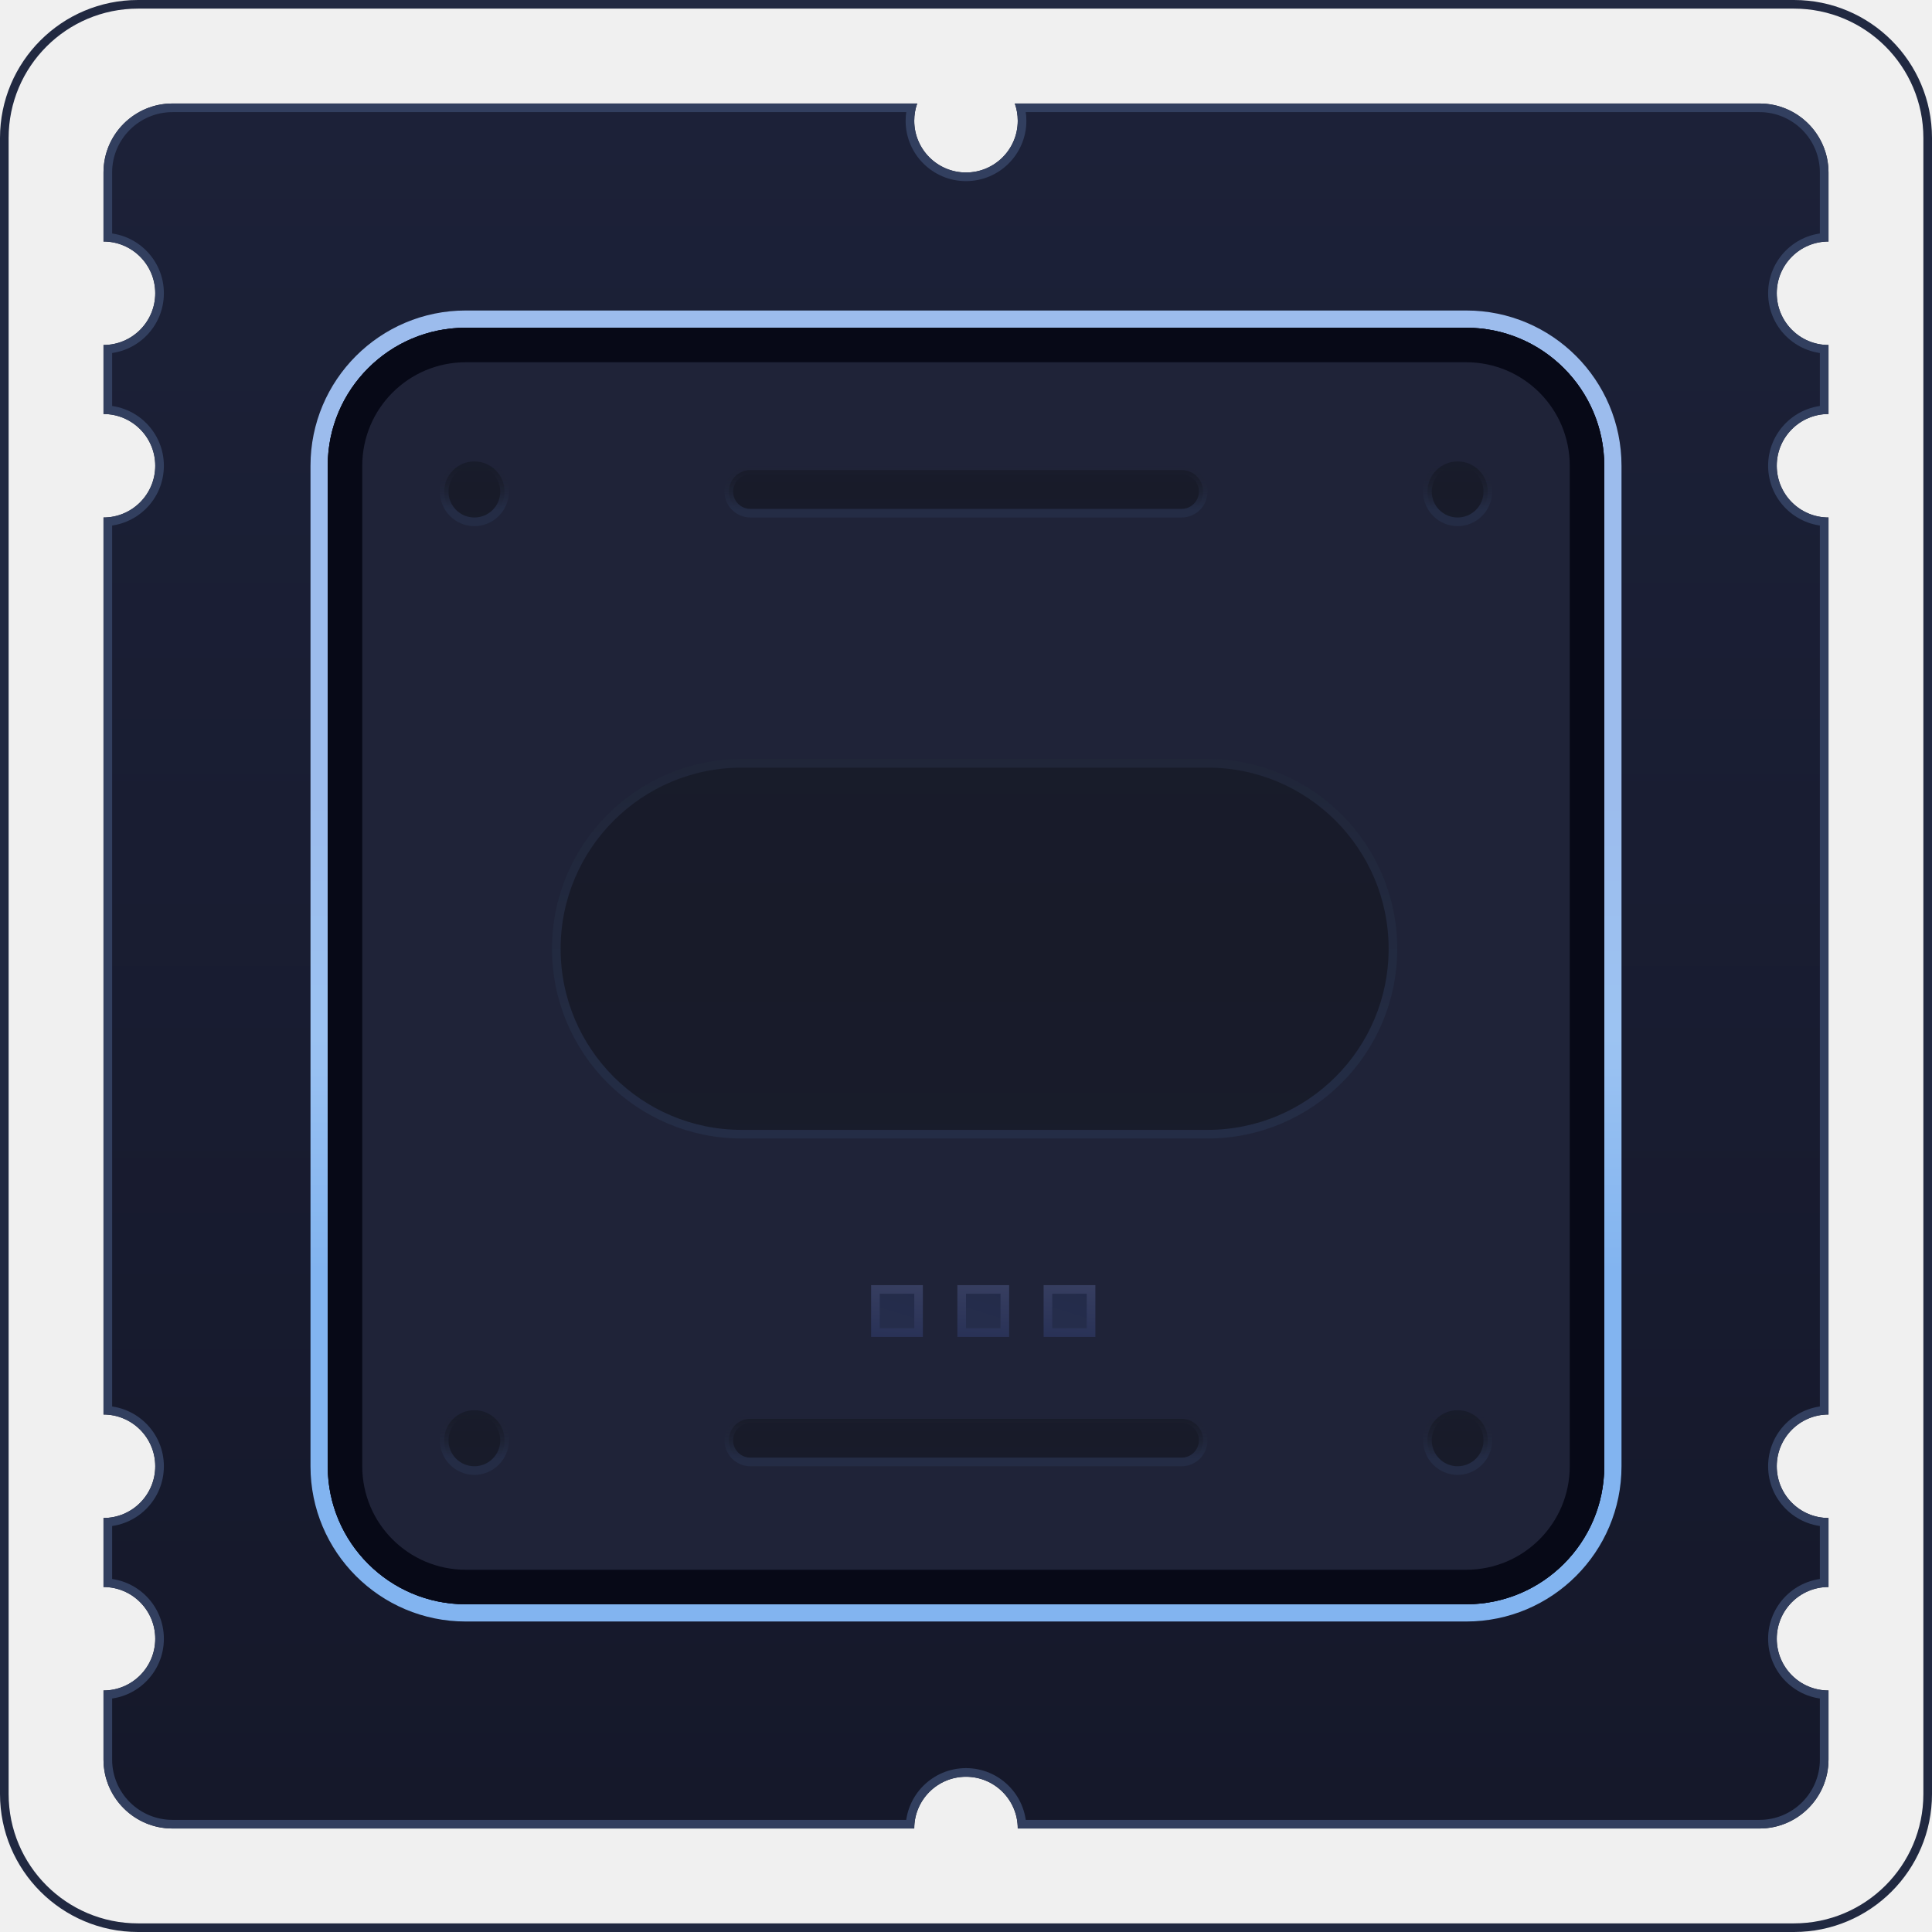
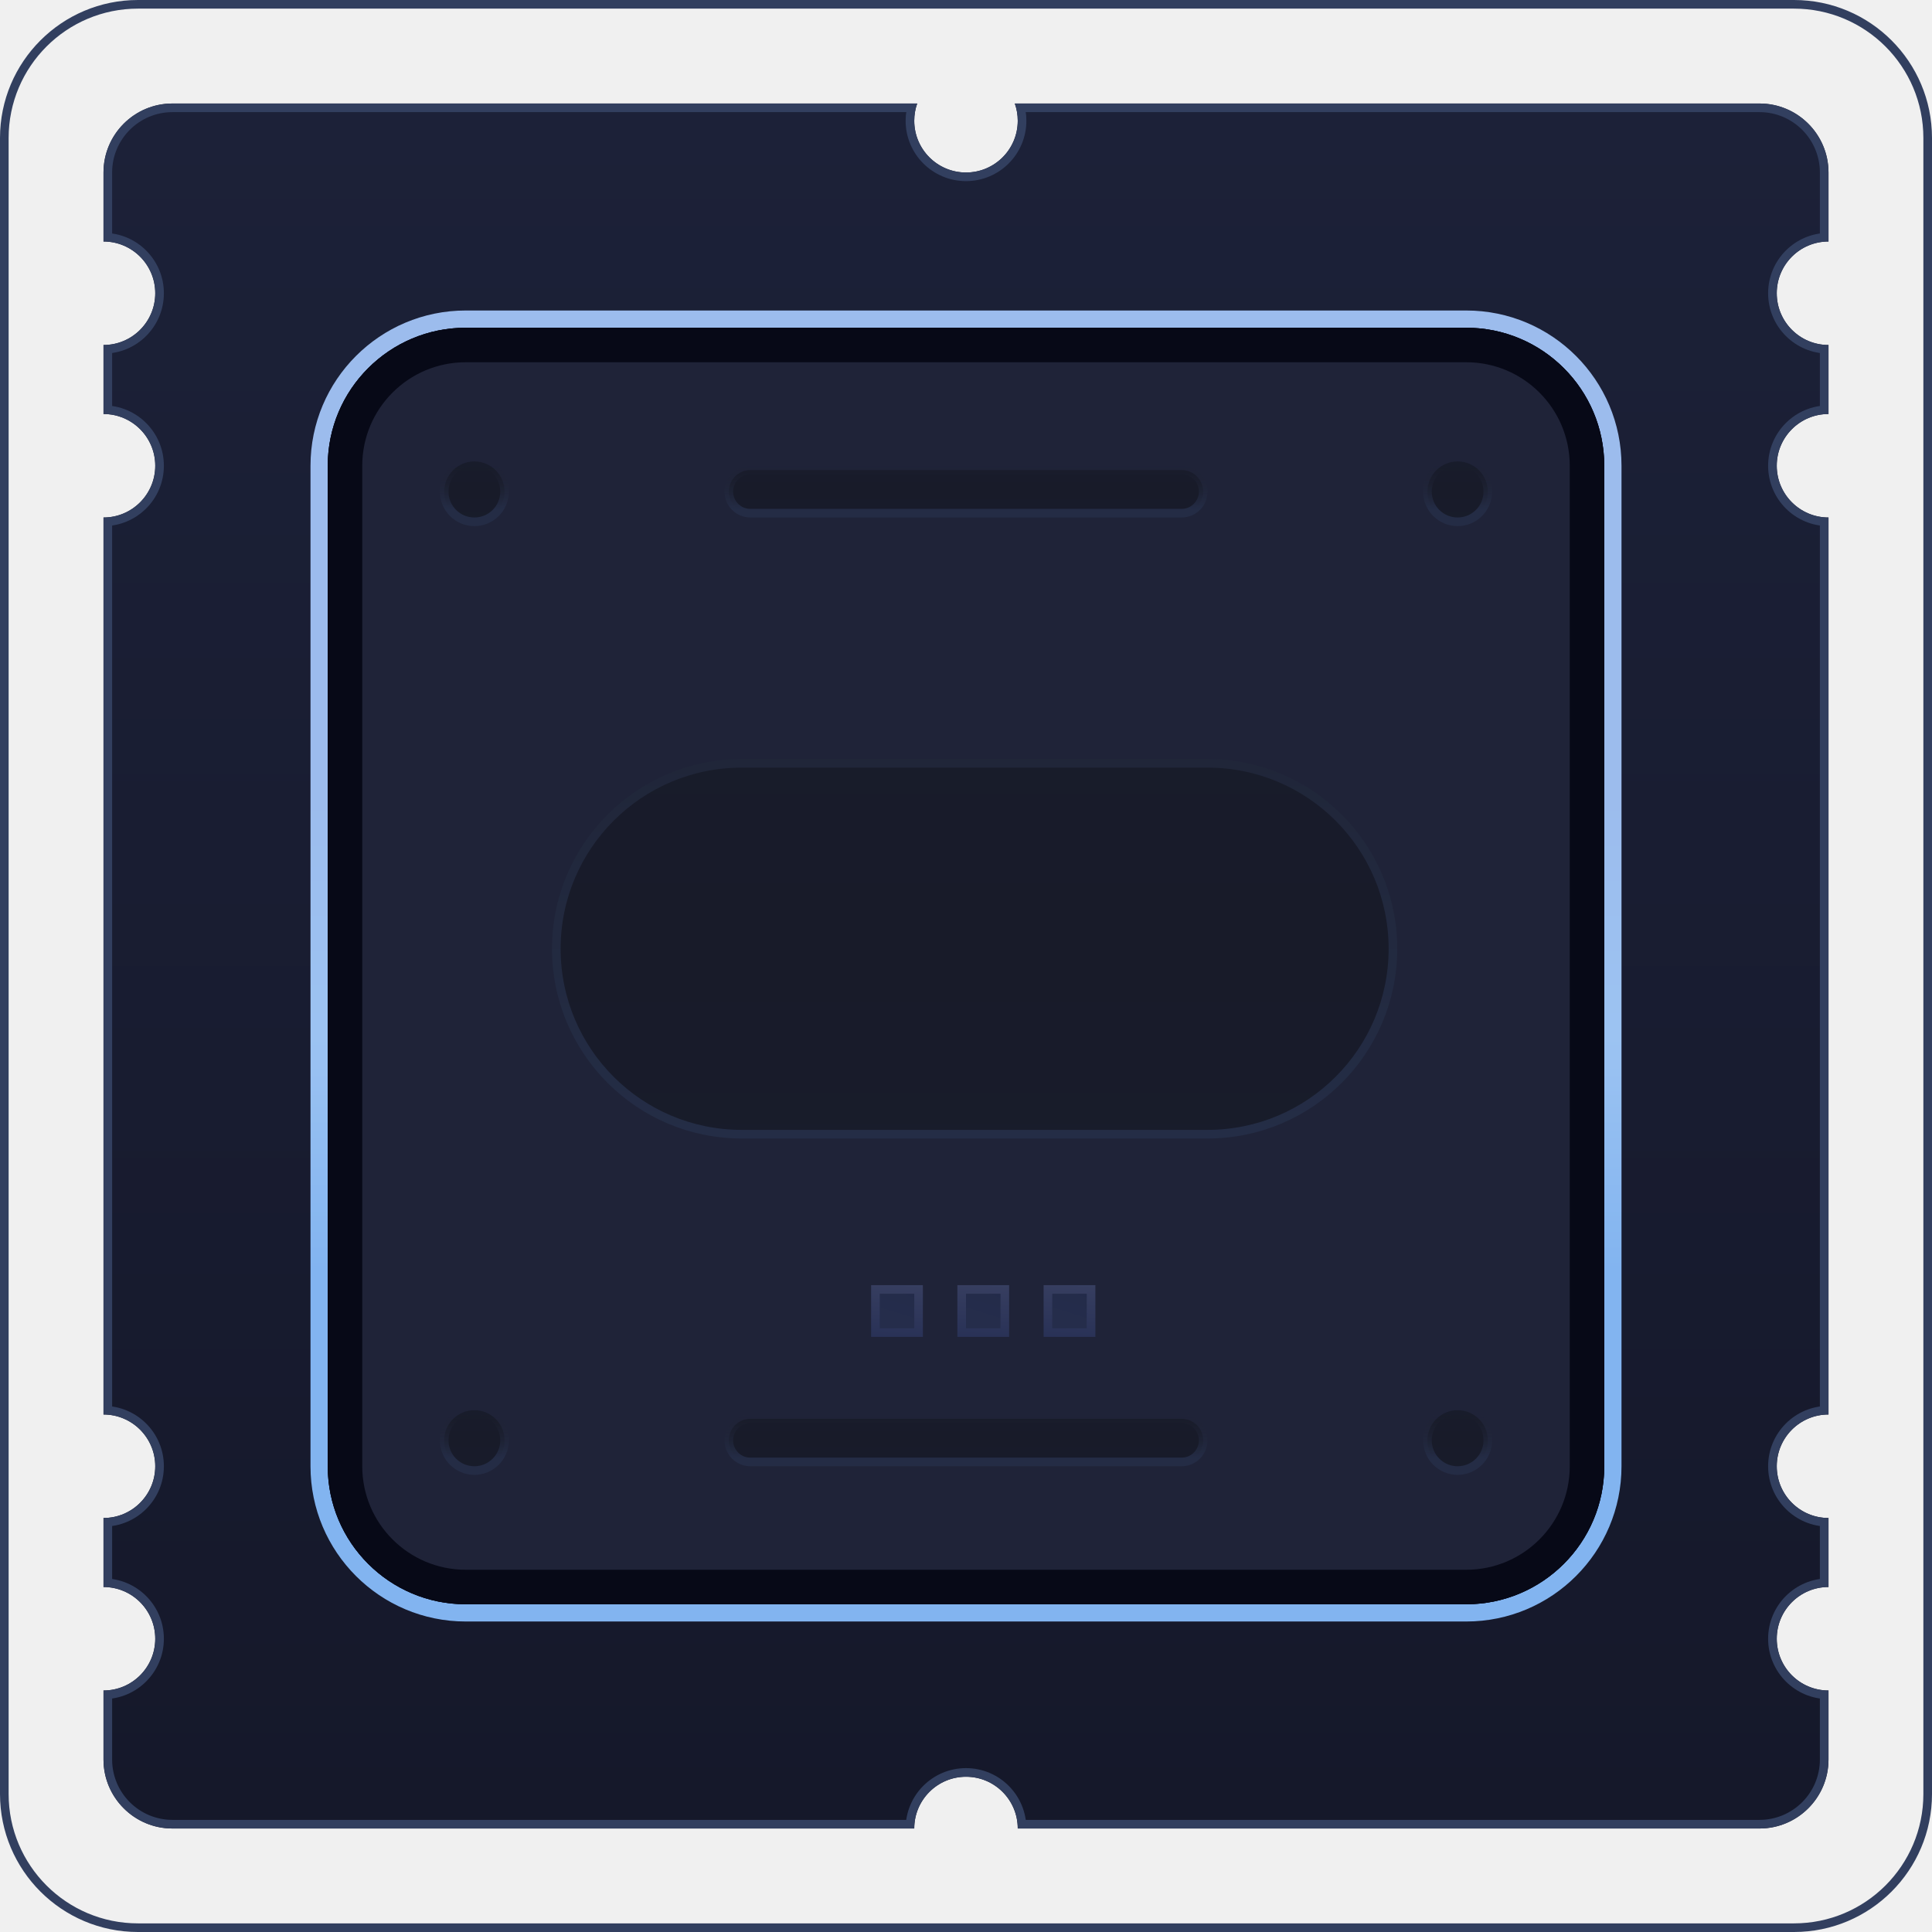
<svg xmlns="http://www.w3.org/2000/svg" width="112" height="112" viewBox="0 0 112 112" fill="none">
-   <rect x="0.25" y="0.25" width="111.5" height="111.5" rx="7.75" stroke="#212941" stroke-width="0.5" />
+   <rect x="0.25" y="0.25" width="111.5" height="111.5" rx="7.75" stroke="#323F5F" stroke-width="0.5" />
  <mask id="path-2-inside-1_2805_3342" fill="white">
    <path fill-rule="evenodd" clip-rule="evenodd" d="M56 10C57.657 10 59 8.657 59 7C59 6.649 58.94 6.313 58.829 6H102C104.209 6 106 7.791 106 10V14C104.343 14 103 15.343 103 17C103 18.657 104.343 20 106 20V24C104.343 24 103 25.343 103 27C103 28.657 104.343 30 106 30V82C104.343 82 103 83.343 103 85C103 86.657 104.343 88 106 88V92C104.343 92 103 93.343 103 95C103 96.657 104.343 98 106 98V102C106 104.209 104.209 106 102 106H59C59 104.343 57.657 103 56 103C54.343 103 53 104.343 53 106H10C7.791 106 6 104.209 6 102V98C7.657 98 9 96.657 9 95C9 93.343 7.657 92 6 92V88C7.657 88 9 86.657 9 85C9 83.343 7.657 82 6 82V30C7.657 30 9 28.657 9 27C9 25.343 7.657 24 6 24V20C7.657 20 9 18.657 9 17C9 15.343 7.657 14 6 14V10C6 7.791 7.791 6 10 6H53.171C53.06 6.313 53 6.649 53 7C53 8.657 54.343 10 56 10Z" />
  </mask>
  <path fill-rule="evenodd" clip-rule="evenodd" d="M56 10C57.657 10 59 8.657 59 7C59 6.649 58.94 6.313 58.829 6H102C104.209 6 106 7.791 106 10V14C104.343 14 103 15.343 103 17C103 18.657 104.343 20 106 20V24C104.343 24 103 25.343 103 27C103 28.657 104.343 30 106 30V82C104.343 82 103 83.343 103 85C103 86.657 104.343 88 106 88V92C104.343 92 103 93.343 103 95C103 96.657 104.343 98 106 98V102C106 104.209 104.209 106 102 106H59C59 104.343 57.657 103 56 103C54.343 103 53 104.343 53 106H10C7.791 106 6 104.209 6 102V98C7.657 98 9 96.657 9 95C9 93.343 7.657 92 6 92V88C7.657 88 9 86.657 9 85C9 83.343 7.657 82 6 82V30C7.657 30 9 28.657 9 27C9 25.343 7.657 24 6 24V20C7.657 20 9 18.657 9 17C9 15.343 7.657 14 6 14V10C6 7.791 7.791 6 10 6H53.171C53.06 6.313 53 6.649 53 7C53 8.657 54.343 10 56 10Z" fill="url(#paint0_linear_2805_3342)" />
  <path d="M58.829 6V5.5H58.122L58.358 6.167L58.829 6ZM106 14V14.5H106.5V14H106ZM106 20H106.5V19.5H106V20ZM106 24V24.5H106.5V24H106ZM106 30H106.5V29.5H106V30ZM106 82V82.5H106.5V82H106ZM106 88H106.5V87.5H106V88ZM106 92V92.5H106.5V92H106ZM106 98H106.5V97.5H106V98ZM59 106H58.5V106.5H59V106ZM53 106V106.5H53.5V106H53ZM6 98V97.5H5.5V98H6ZM6 92H5.5V92.5H6V92ZM6 88V87.5H5.5V88H6ZM6 82H5.5V82.5H6V82ZM6 30V29.5H5.5V30H6ZM6 24H5.5V24.5H6V24ZM6 20V19.5H5.5V20H6ZM6 14H5.5V14.5H6V14ZM53.171 6L53.642 6.167L53.878 5.5H53.171V6ZM58.5 7C58.5 8.381 57.381 9.5 56 9.5V10.5C57.933 10.5 59.5 8.933 59.5 7H58.5ZM58.358 6.167C58.45 6.427 58.5 6.707 58.5 7H59.5C59.5 6.592 59.43 6.199 59.301 5.833L58.358 6.167ZM102 5.5H58.829V6.5H102V5.5ZM106.5 10C106.5 7.515 104.485 5.5 102 5.5V6.5C103.933 6.5 105.5 8.067 105.5 10H106.5ZM106.5 14V10H105.5V14H106.5ZM103.5 17C103.5 15.619 104.619 14.5 106 14.5V13.5C104.067 13.5 102.5 15.067 102.5 17H103.5ZM106 19.5C104.619 19.5 103.5 18.381 103.5 17H102.5C102.5 18.933 104.067 20.5 106 20.5V19.5ZM106.5 24V20H105.5V24H106.5ZM103.5 27C103.5 25.619 104.619 24.5 106 24.5V23.5C104.067 23.5 102.5 25.067 102.5 27H103.5ZM106 29.5C104.619 29.5 103.5 28.381 103.5 27H102.5C102.5 28.933 104.067 30.5 106 30.5V29.5ZM106.5 82V30H105.5V82H106.5ZM103.5 85C103.5 83.619 104.619 82.5 106 82.5V81.5C104.067 81.5 102.5 83.067 102.5 85H103.5ZM106 87.5C104.619 87.5 103.5 86.381 103.5 85H102.5C102.5 86.933 104.067 88.5 106 88.5V87.5ZM106.5 92V88H105.5V92H106.5ZM103.5 95C103.5 93.619 104.619 92.5 106 92.5V91.5C104.067 91.5 102.5 93.067 102.5 95H103.5ZM106 97.5C104.619 97.5 103.5 96.381 103.5 95H102.5C102.5 96.933 104.067 98.5 106 98.5V97.5ZM106.5 102V98H105.5V102H106.5ZM102 106.5C104.485 106.5 106.5 104.485 106.5 102H105.5C105.5 103.933 103.933 105.5 102 105.5V106.5ZM59 106.5H102V105.5H59V106.5ZM56 103.5C57.381 103.5 58.5 104.619 58.5 106H59.5C59.5 104.067 57.933 102.5 56 102.5V103.5ZM53.5 106C53.5 104.619 54.619 103.5 56 103.5V102.5C54.067 102.5 52.5 104.067 52.5 106H53.5ZM10 106.5H53V105.5H10V106.5ZM5.5 102C5.5 104.485 7.515 106.5 10 106.5V105.5C8.067 105.5 6.5 103.933 6.5 102H5.5ZM5.5 98V102H6.5V98H5.5ZM8.5 95C8.5 96.381 7.381 97.5 6 97.5V98.5C7.933 98.5 9.5 96.933 9.5 95H8.5ZM6 92.5C7.381 92.5 8.5 93.619 8.5 95H9.5C9.5 93.067 7.933 91.5 6 91.5V92.5ZM5.5 88V92H6.5V88H5.5ZM8.5 85C8.5 86.381 7.381 87.5 6 87.5V88.5C7.933 88.5 9.5 86.933 9.5 85H8.5ZM6 82.5C7.381 82.5 8.5 83.619 8.5 85H9.5C9.5 83.067 7.933 81.5 6 81.5V82.5ZM5.5 30V82H6.5V30H5.5ZM8.5 27C8.5 28.381 7.381 29.5 6 29.5V30.5C7.933 30.5 9.5 28.933 9.5 27H8.5ZM6 24.5C7.381 24.5 8.5 25.619 8.5 27H9.5C9.5 25.067 7.933 23.5 6 23.5V24.5ZM5.5 20V24H6.5V20H5.5ZM8.5 17C8.5 18.381 7.381 19.5 6 19.5V20.5C7.933 20.5 9.5 18.933 9.5 17H8.5ZM6 14.5C7.381 14.5 8.5 15.619 8.5 17H9.5C9.5 15.067 7.933 13.5 6 13.5V14.5ZM5.5 10V14H6.5V10H5.5ZM10 5.5C7.515 5.5 5.5 7.515 5.5 10H6.5C6.5 8.067 8.067 6.5 10 6.5V5.5ZM53.171 5.5H10V6.5H53.171V5.5ZM53.5 7C53.5 6.707 53.55 6.427 53.642 6.167L52.699 5.833C52.57 6.199 52.5 6.592 52.5 7H53.5ZM56 9.5C54.619 9.5 53.5 8.381 53.5 7H52.5C52.5 8.933 54.067 10.5 56 10.5V9.5Z" fill="#323F5F" mask="url(#path-2-inside-1_2805_3342)" />
  <rect x="18.5" y="18.5" width="75" height="75" rx="8.5" stroke="url(#paint1_linear_2805_3342)" />
  <rect x="19" y="19" width="74" height="74" rx="8" fill="#070917" />
  <rect x="19" y="19" width="74" height="74" rx="8" fill="#070917" />
  <rect x="21" y="21" width="70" height="70" rx="6" fill="#1F2338" />
  <rect x="50.75" y="74.75" width="2.5" height="2.5" fill="url(#paint2_linear_2805_3342)" stroke="url(#paint3_linear_2805_3342)" stroke-width="0.5" />
  <rect x="55.75" y="74.75" width="2.5" height="2.5" fill="url(#paint4_linear_2805_3342)" stroke="url(#paint5_linear_2805_3342)" stroke-width="0.5" />
  <rect x="60.75" y="74.75" width="2.5" height="2.5" fill="url(#paint6_linear_2805_3342)" stroke="url(#paint7_linear_2805_3342)" stroke-width="0.5" />
  <path d="M32.25 55C32.25 49.063 37.063 44.25 43 44.25H70C75.937 44.25 80.75 49.063 80.75 55C80.75 60.937 75.937 65.75 70 65.75H43C37.063 65.75 32.25 60.937 32.25 55Z" fill="url(#paint8_linear_2805_3342)" stroke="url(#paint9_linear_2805_3342)" stroke-width="0.5" />
  <rect x="42.25" y="27.25" width="27.5" height="2.5" rx="1.25" fill="url(#paint12_linear_2805_3342)" stroke="url(#paint13_linear_2805_3342)" stroke-width="0.5" />
  <circle cx="84.5" cy="28.5" r="1.75" fill="url(#paint14_linear_2805_3342)" stroke="url(#paint15_linear_2805_3342)" stroke-width="0.5" />
  <circle cx="27.5" cy="28.5" r="1.75" fill="url(#paint16_linear_2805_3342)" stroke="url(#paint17_linear_2805_3342)" stroke-width="0.5" />
  <rect x="42.25" y="82.25" width="27.5" height="2.5" rx="1.25" fill="url(#paint18_linear_2805_3342)" stroke="url(#paint19_linear_2805_3342)" stroke-width="0.5" />
  <circle cx="84.5" cy="83.5" r="1.75" fill="url(#paint20_linear_2805_3342)" stroke="url(#paint21_linear_2805_3342)" stroke-width="0.5" />
  <circle cx="27.5" cy="83.5" r="1.75" fill="url(#paint22_linear_2805_3342)" stroke="url(#paint23_linear_2805_3342)" stroke-width="0.5" />
  <defs>
    <linearGradient id="paint0_linear_2805_3342" x1="56" y1="6" x2="56" y2="106" gradientUnits="userSpaceOnUse">
      <stop stop-color="#1C2138" />
      <stop offset="1" stop-color="#15182A" />
    </linearGradient>
    <linearGradient id="paint1_linear_2805_3342" x1="56" y1="46.048" x2="56" y2="73.643" gradientUnits="userSpaceOnUse">
      <stop stop-color="#9CBCED" />
      <stop offset="0.51" stop-color="#9CC3F2" />
      <stop offset="1" stop-color="#82B4F0" />
    </linearGradient>
    <linearGradient id="paint2_linear_2805_3342" x1="52.667" y1="73.333" x2="51.333" y2="77.667" gradientUnits="userSpaceOnUse">
      <stop stop-color="#222A4A" />
      <stop offset="1" stop-color="#262E4B" />
    </linearGradient>
    <linearGradient id="paint3_linear_2805_3342" x1="51.333" y1="73.667" x2="51" y2="78.333" gradientUnits="userSpaceOnUse">
      <stop stop-color="#3A4162" />
      <stop offset="1" stop-color="#252E54" />
    </linearGradient>
    <linearGradient id="paint4_linear_2805_3342" x1="57.667" y1="73.333" x2="56.333" y2="77.667" gradientUnits="userSpaceOnUse">
      <stop stop-color="#222A4A" />
      <stop offset="1" stop-color="#262E4B" />
    </linearGradient>
    <linearGradient id="paint5_linear_2805_3342" x1="56.333" y1="73.667" x2="56" y2="78.333" gradientUnits="userSpaceOnUse">
      <stop stop-color="#3A4162" />
      <stop offset="1" stop-color="#252E54" />
    </linearGradient>
    <linearGradient id="paint6_linear_2805_3342" x1="62.667" y1="73.333" x2="61.333" y2="77.667" gradientUnits="userSpaceOnUse">
      <stop stop-color="#222A4A" />
      <stop offset="1" stop-color="#262E4B" />
    </linearGradient>
    <linearGradient id="paint7_linear_2805_3342" x1="61.333" y1="73.667" x2="61" y2="78.333" gradientUnits="userSpaceOnUse">
      <stop stop-color="#3A4162" />
      <stop offset="1" stop-color="#252E54" />
    </linearGradient>
    <linearGradient id="paint8_linear_2805_3342" x1="56.5" y1="20.308" x2="56.5" y2="89.692" gradientUnits="userSpaceOnUse">
      <stop stop-color="#191D2E" />
      <stop offset="0.494" stop-color="#181B29" />
      <stop offset="1" stop-color="#191D2E" />
    </linearGradient>
    <linearGradient id="paint9_linear_2805_3342" x1="56.5" y1="44" x2="56.5" y2="66" gradientUnits="userSpaceOnUse">
      <stop stop-color="#202639" />
      <stop offset="1" stop-color="#242D46" />
    </linearGradient>
    <linearGradient id="paint10_linear_2805_3342" x1="62.5" y1="38.261" x2="56.991" y2="66.097" gradientUnits="userSpaceOnUse">
      <stop stop-color="#323D5E" />
      <stop offset="1" stop-color="#212435" />
    </linearGradient>
    <linearGradient id="paint11_linear_2805_3342" x1="56" y1="52.643" x2="56" y2="59.179" gradientUnits="userSpaceOnUse">
      <stop stop-color="#EEEEEE" />
      <stop offset="0.51" stop-color="#C8DCF5" />
      <stop offset="1" stop-color="#CBD5E2" />
    </linearGradient>
    <linearGradient id="paint12_linear_2805_3342" x1="56" y1="23.769" x2="56" y2="33.231" gradientUnits="userSpaceOnUse">
      <stop stop-color="#191D2E" />
      <stop offset="0.494" stop-color="#181B29" />
      <stop offset="1" stop-color="#191D2E" />
    </linearGradient>
    <linearGradient id="paint13_linear_2805_3342" x1="56" y1="27" x2="56" y2="29.5" gradientUnits="userSpaceOnUse">
      <stop stop-color="#1D202F" stop-opacity="0" />
      <stop offset="1" stop-color="#242C45" />
    </linearGradient>
    <linearGradient id="paint14_linear_2805_3342" x1="84.5" y1="23.769" x2="84.5" y2="33.231" gradientUnits="userSpaceOnUse">
      <stop stop-color="#191D2E" />
      <stop offset="0.494" stop-color="#181B29" />
      <stop offset="1" stop-color="#191D2E" />
    </linearGradient>
    <linearGradient id="paint15_linear_2805_3342" x1="84.5" y1="27" x2="84.5" y2="29.5" gradientUnits="userSpaceOnUse">
      <stop stop-color="#1D202F" stop-opacity="0" />
      <stop offset="1" stop-color="#242C45" />
    </linearGradient>
    <linearGradient id="paint16_linear_2805_3342" x1="27.5" y1="23.769" x2="27.5" y2="33.231" gradientUnits="userSpaceOnUse">
      <stop stop-color="#191D2E" />
      <stop offset="0.494" stop-color="#181B29" />
      <stop offset="1" stop-color="#191D2E" />
    </linearGradient>
    <linearGradient id="paint17_linear_2805_3342" x1="27.5" y1="27" x2="27.5" y2="29.5" gradientUnits="userSpaceOnUse">
      <stop stop-color="#1D202F" stop-opacity="0" />
      <stop offset="1" stop-color="#242C45" />
    </linearGradient>
    <linearGradient id="paint18_linear_2805_3342" x1="56" y1="78.769" x2="56" y2="88.231" gradientUnits="userSpaceOnUse">
      <stop stop-color="#191D2E" />
      <stop offset="0.494" stop-color="#181B29" />
      <stop offset="1" stop-color="#191D2E" />
    </linearGradient>
    <linearGradient id="paint19_linear_2805_3342" x1="56" y1="82" x2="56" y2="84.5" gradientUnits="userSpaceOnUse">
      <stop stop-color="#1D202F" stop-opacity="0" />
      <stop offset="1" stop-color="#242C45" />
    </linearGradient>
    <linearGradient id="paint20_linear_2805_3342" x1="84.5" y1="78.769" x2="84.5" y2="88.231" gradientUnits="userSpaceOnUse">
      <stop stop-color="#191D2E" />
      <stop offset="0.494" stop-color="#181B29" />
      <stop offset="1" stop-color="#191D2E" />
    </linearGradient>
    <linearGradient id="paint21_linear_2805_3342" x1="84.5" y1="82" x2="84.5" y2="84.5" gradientUnits="userSpaceOnUse">
      <stop stop-color="#1D202F" stop-opacity="0" />
      <stop offset="1" stop-color="#242C45" />
    </linearGradient>
    <linearGradient id="paint22_linear_2805_3342" x1="27.5" y1="78.769" x2="27.5" y2="88.231" gradientUnits="userSpaceOnUse">
      <stop stop-color="#191D2E" />
      <stop offset="0.494" stop-color="#181B29" />
      <stop offset="1" stop-color="#191D2E" />
    </linearGradient>
    <linearGradient id="paint23_linear_2805_3342" x1="27.5" y1="82" x2="27.5" y2="84.5" gradientUnits="userSpaceOnUse">
      <stop stop-color="#1D202F" stop-opacity="0" />
      <stop offset="1" stop-color="#242C45" />
    </linearGradient>
  </defs>
</svg>
